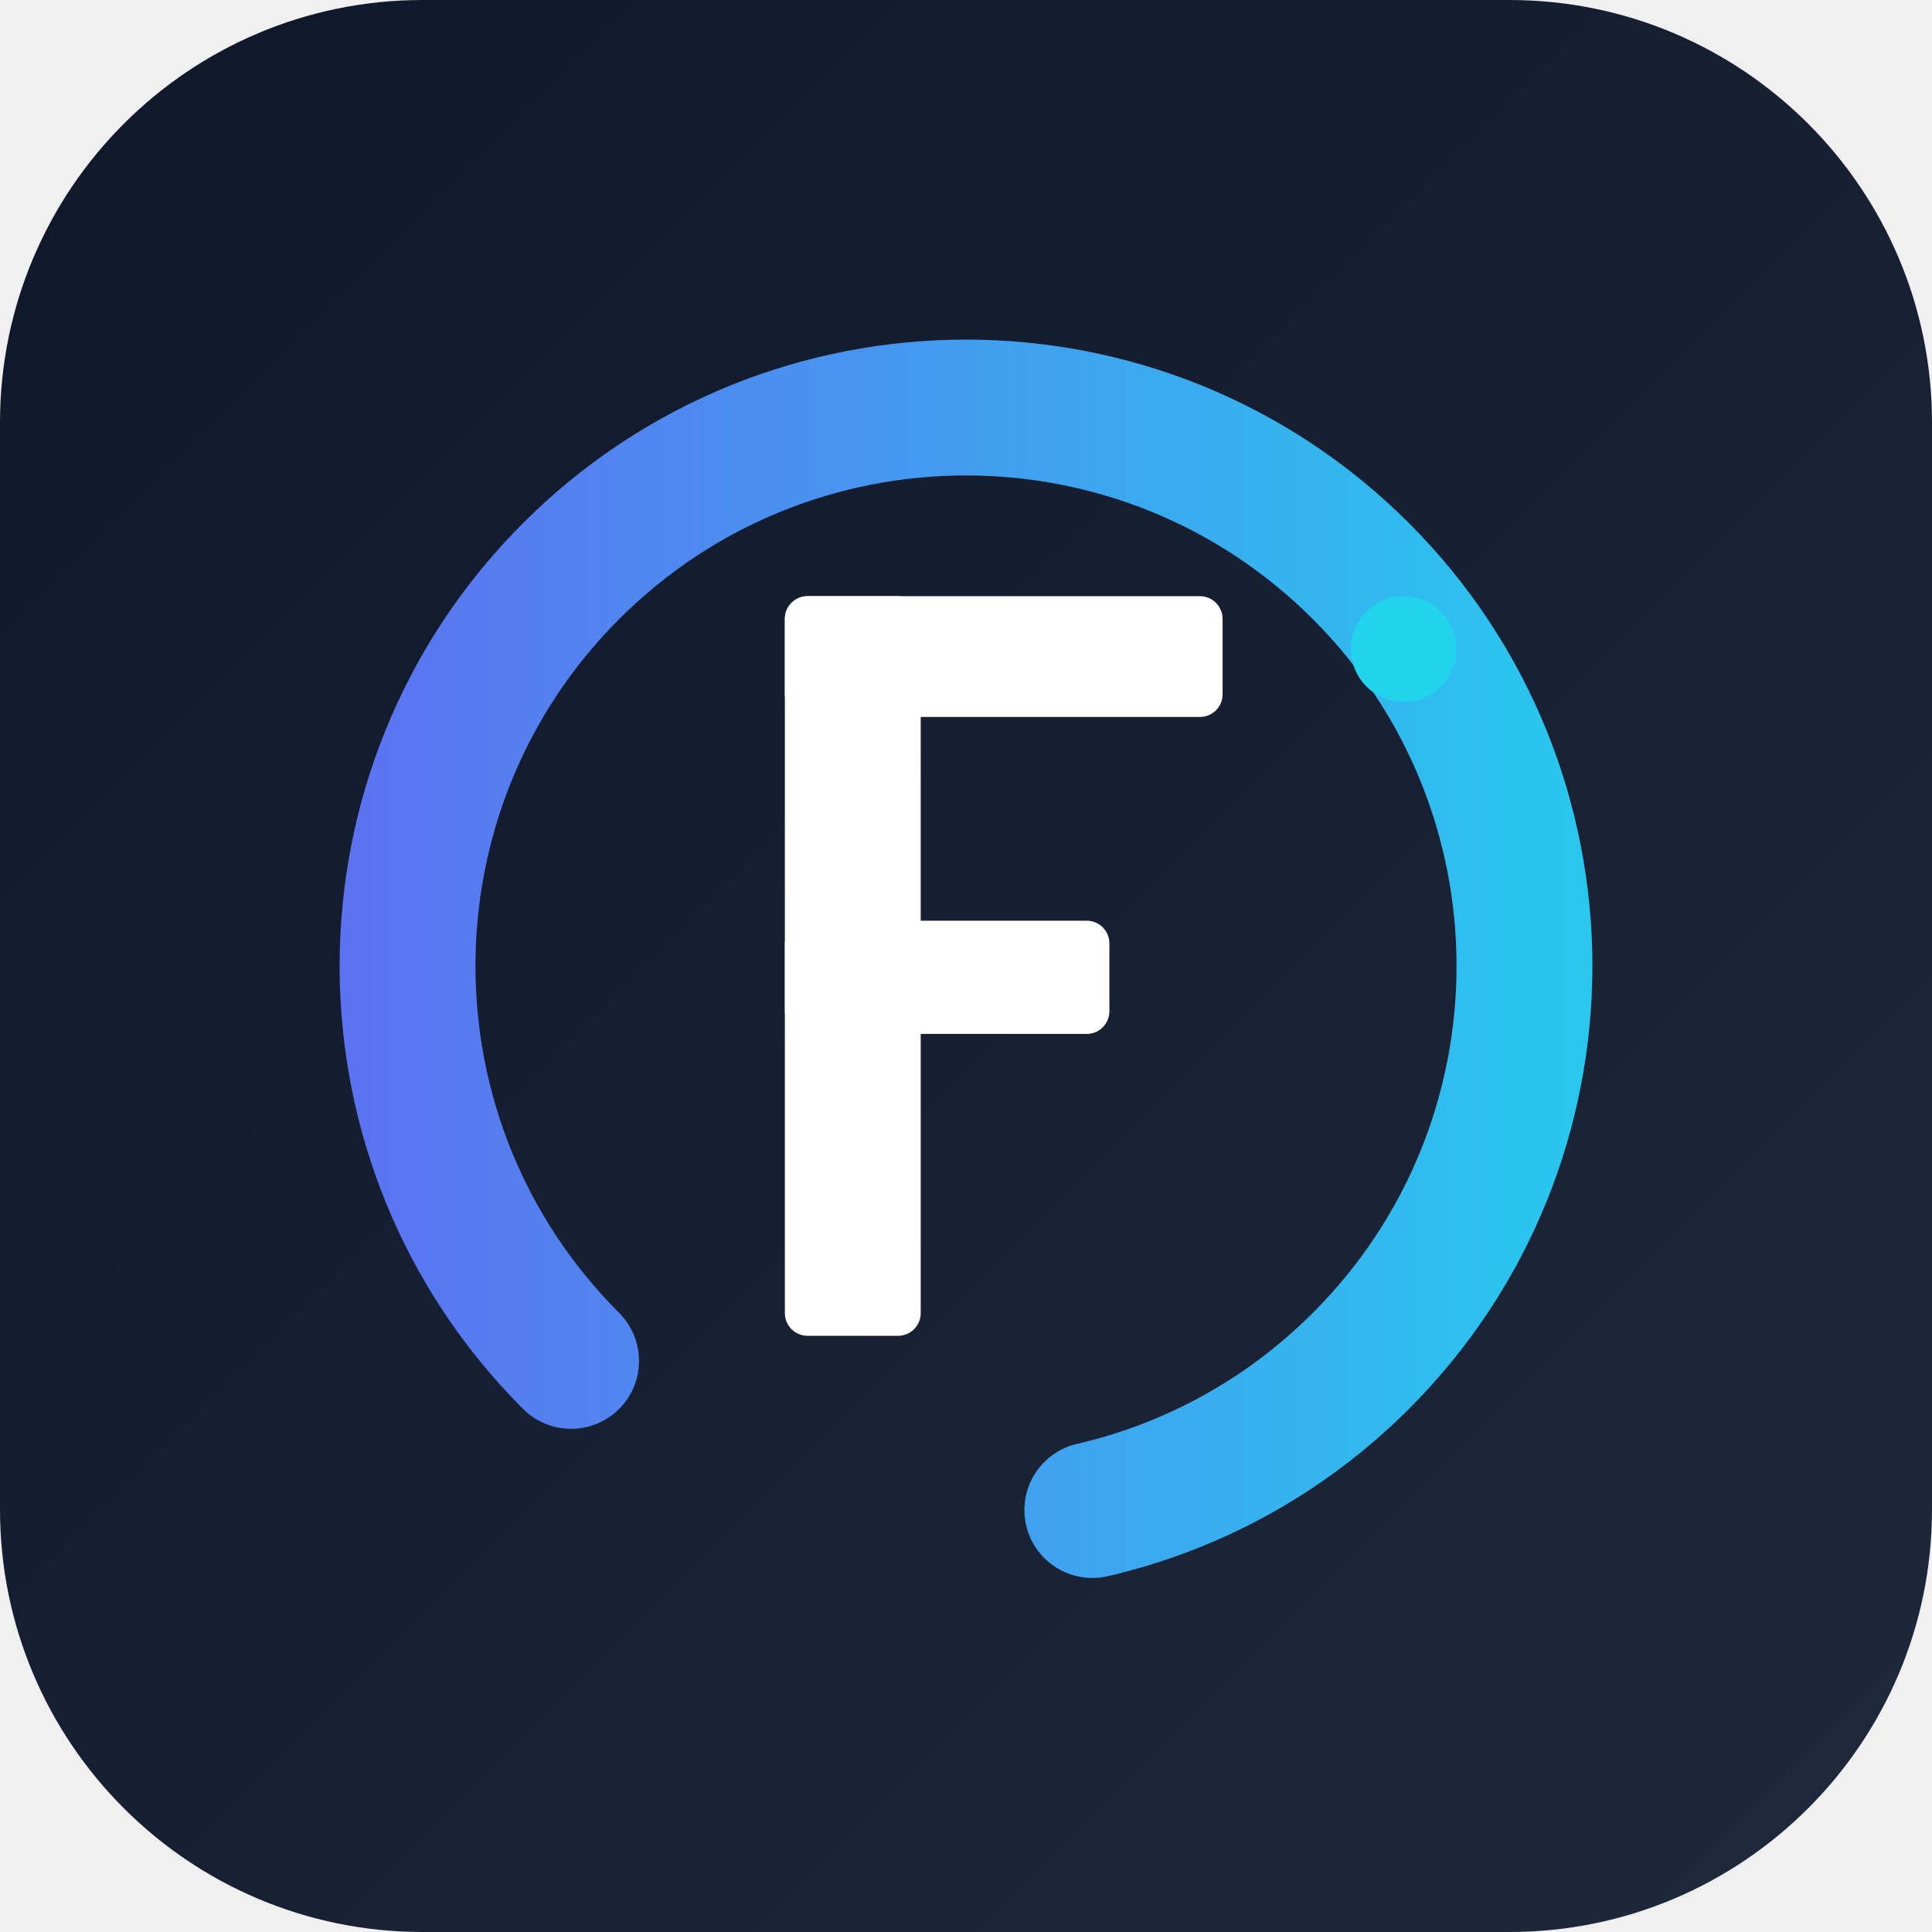
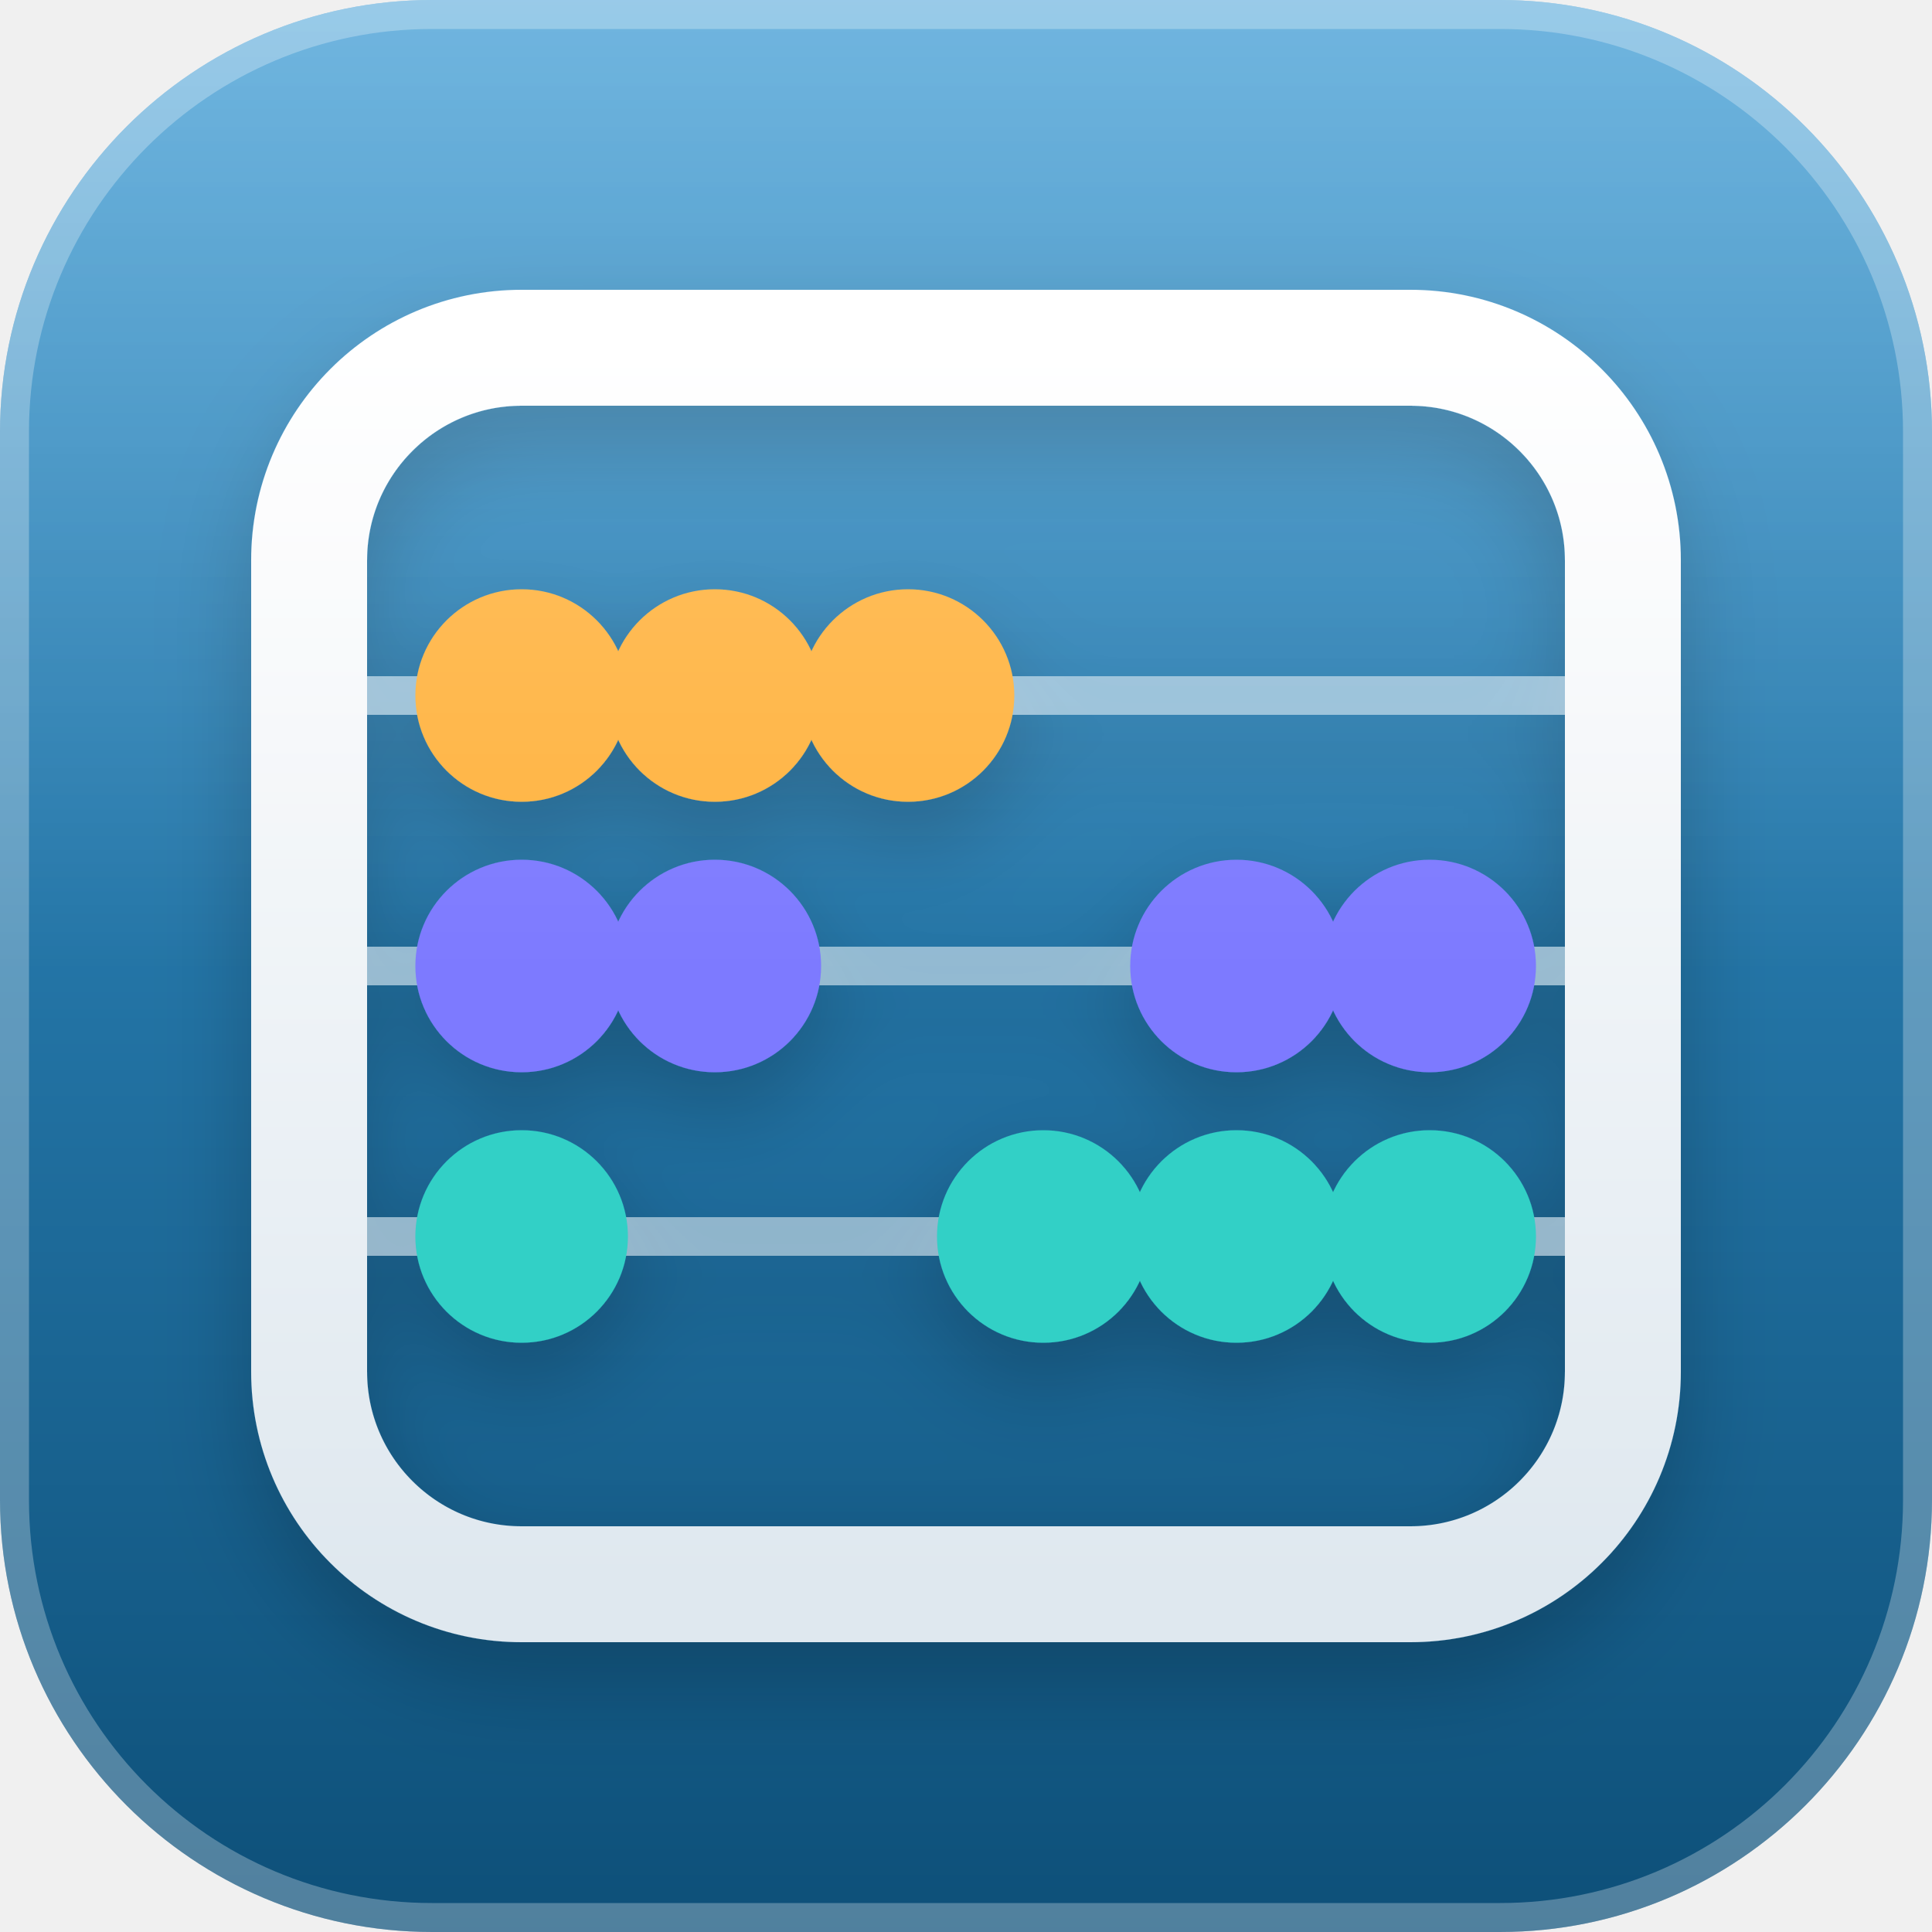
- <svg xmlns="http://www.w3.org/2000/svg" viewBox="0 0 512 512">
+ <svg xmlns="http://www.w3.org/2000/svg" viewBox="0 0 100 100">
  <defs>
-     <linearGradient id="bg" x1="0" y1="0" x2="1" y2="1">
-       <stop offset="0%" stop-color="#0f172a" />
-       <stop offset="100%" stop-color="#1e293b" />
+     <linearGradient id="fm-b" x1="0" y1="0" x2="0" y2="1">
+       <stop offset="0" stop-color="#3a9ad4" />
+       <stop offset="1" stop-color="#0d4f78" />
    </linearGradient>
-     <linearGradient id="ring" x1="0" y1="0" x2="1" y2="1">
-       <stop offset="0%" stop-color="#22d3ee" />
-       <stop offset="100%" stop-color="#6366f1" />
+     <linearGradient id="fm-f" x1="0" y1="0" x2="0" y2="1">
+       <stop offset="0" stop-color="#ffffff" />
+       <stop offset="1" stop-color="#dfe8ef" />
    </linearGradient>
+     <linearGradient id="fm-s" x1="0" y1="0" x2="0" y2="1">
+       <stop offset="0" stop-color="#ffffff" stop-opacity=".28" />
+       <stop offset=".5" stop-color="#ffffff" stop-opacity="0" />
+     </linearGradient>
+     <filter id="fm-d" x="-20%" y="-20%" width="140%" height="140%">
+       <feDropShadow dx="0" dy="2" stdDeviation="2.4" flood-color="#000" flood-opacity=".22" />
+     </filter>
+     <clipPath id="fm-c">
+       <rect width="100" height="100" rx="22.37" />
+     </clipPath>
  </defs>
-   <rect width="512" height="512" rx="112" fill="url(#bg)" />
-   <circle cx="256" cy="256" r="148" fill="none" stroke="url(#ring)" stroke-width="36" stroke-linecap="round" stroke-dasharray="780 1000" transform="rotate(135 256 256)" />
-   <g fill="#ffffff">
-     <rect x="208" y="158" width="36" height="196" rx="6" />
-     <rect x="208" y="158" width="116" height="32" rx="6" />
-     <rect x="208" y="244" width="86" height="30" rx="6" />
+   <g clip-path="url(#fm-c)">
+     <rect width="100" height="100" fill="url(#fm-b)" />
+     <g filter="url(#fm-d)">
+       <rect x="16" y="18" width="68" height="64" rx="11" fill="none" stroke="url(#fm-f)" stroke-width="6" />
+       <path d="M19 36 H81" stroke="#ffffff" stroke-opacity=".5" stroke-width="2" />
+       <path d="M19 50 H81" stroke="#ffffff" stroke-opacity=".5" stroke-width="2" />
+       <path d="M19 64 H81" stroke="#ffffff" stroke-opacity=".5" stroke-width="2" />
+       <circle cx="27" cy="36" r="5.5" fill="#ffb340" />
+       <circle cx="37" cy="36" r="5.5" fill="#ffb340" />
+       <circle cx="47" cy="36" r="5.5" fill="#ffb340" />
+       <circle cx="27" cy="50" r="5.5" fill="#7d7aff" />
+       <circle cx="37" cy="50" r="5.5" fill="#7d7aff" />
+       <circle cx="64" cy="50" r="5.5" fill="#7d7aff" />
+       <circle cx="74" cy="50" r="5.5" fill="#7d7aff" />
+       <circle cx="27" cy="64" r="5.5" fill="#30d0c6" />
+       <circle cx="54" cy="64" r="5.5" fill="#30d0c6" />
+       <circle cx="64" cy="64" r="5.5" fill="#30d0c6" />
+       <circle cx="74" cy="64" r="5.5" fill="#30d0c6" />
+     </g>
+     <rect width="100" height="100" fill="url(#fm-s)" />
+     <rect x=".75" y=".75" width="98.5" height="98.5" rx="21.6" fill="none" stroke="#ffffff" stroke-opacity=".28" stroke-width="1.5" />
  </g>
-   <circle cx="372" cy="172" r="14" fill="#22d3ee" />
</svg>
